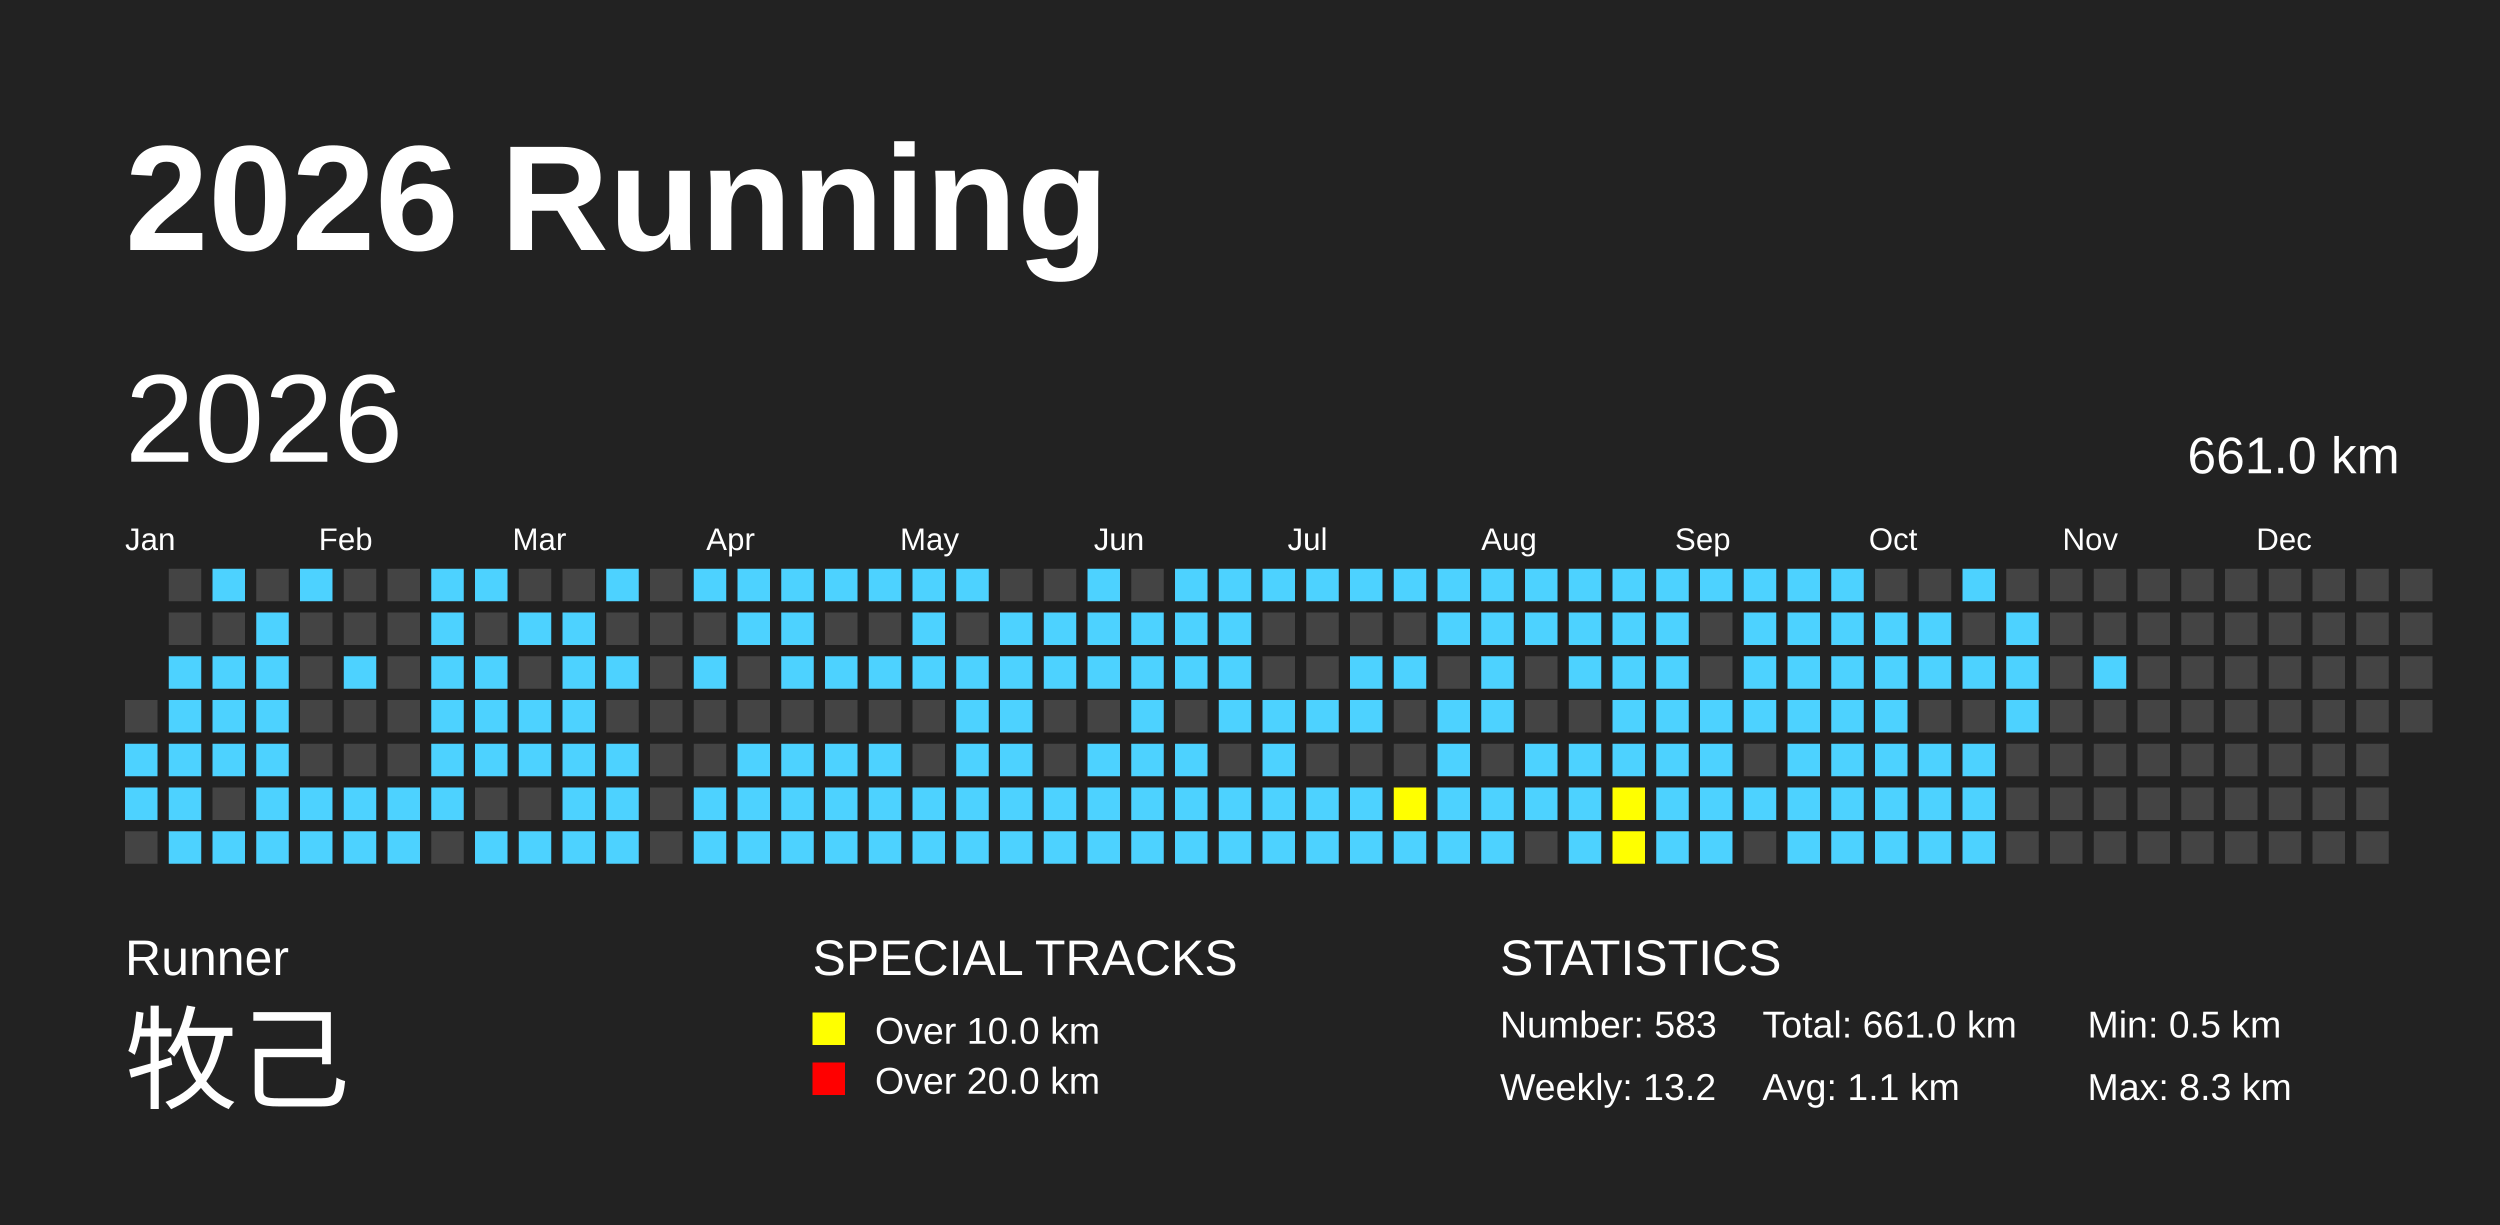
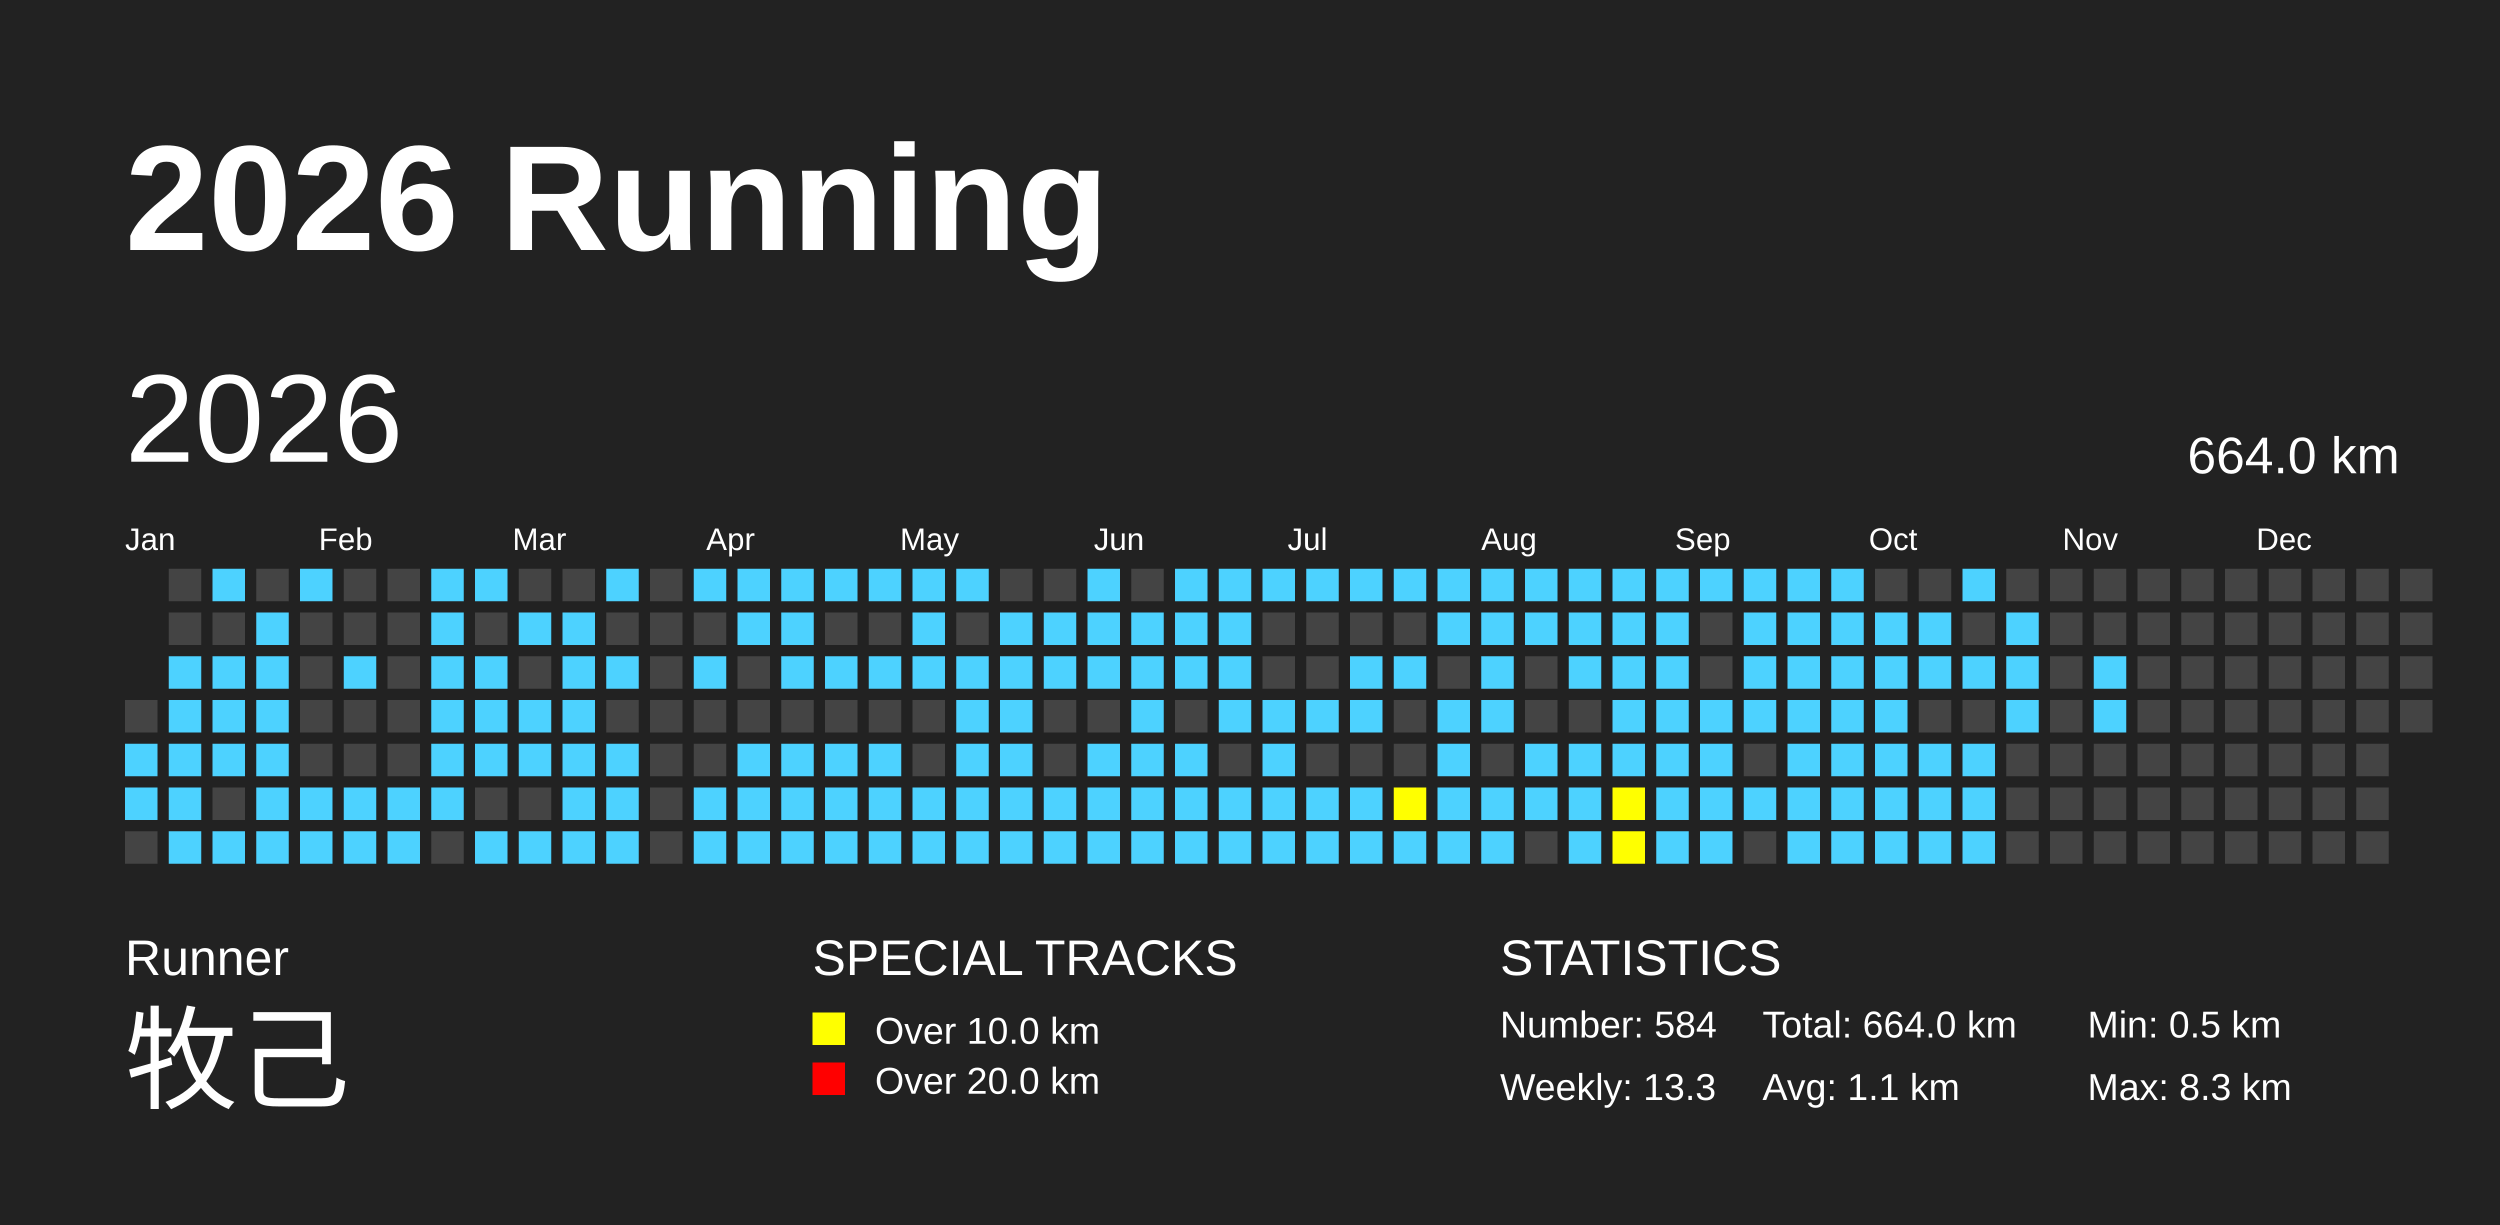
<svg xmlns="http://www.w3.org/2000/svg" baseProfile="full" height="98mm" version="1.1" viewBox="0,0,200,98" width="200mm">
  <defs>
    <pattern height="2" id="indoor-stripe" patternUnits="userSpaceOnUse" width="2">
      <line stroke="white" stroke-opacity="0.45" stroke-width="0.5" x1="0" x2="2" y1="2" y2="0" />
    </pattern>
  </defs>
  <rect fill="#222222" height="98" width="200" x="0" y="0" />
  <text fill="#FFFFFF" style="font-size:12px; font-family:Arial; font-weight:bold;" x="10" y="20">2026 Running</text>
  <text fill="#FFFFFF" style="font-size:4px; font-family:Arial" x="10" y="78">Runner</text>
  <text fill="#FFFFFF" style="font-size:9px; font-family:Arial" x="10" y="88">牧己</text>
  <text fill="#FFFFFF" style="font-size:4px; font-family:Arial" x="65" y="78">SPECIAL TRACKS</text>
  <rect fill="yellow" height="2.6" width="2.6" x="65" y="81" />
  <text fill="#FFFFFF" style="font-size:3px; font-family:Arial" x="70" y="83.5">Over 10.0 km</text>
  <rect fill="red" height="2.6" width="2.6" x="65" y="85" />
  <text fill="#FFFFFF" style="font-size:3px; font-family:Arial" x="70" y="87.5">Over 20.0 km</text>
  <text fill="#FFFFFF" style="font-size:4px; font-family:Arial" x="120" y="78">STATISTICS</text>
-   <text fill="#FFFFFF" style="font-size:3px; font-family:Arial" x="120" y="83">Number: 583</text>
-   <text fill="#FFFFFF" style="font-size:3px; font-family:Arial" x="120" y="88">Weekly: 13.2</text>
-   <text fill="#FFFFFF" style="font-size:3px; font-family:Arial" x="141" y="83">Total: 661.0 km</text>
+   <text fill="#FFFFFF" style="font-size:3px; font-family:Arial" x="120" y="83">Number: 584</text>
+   <text fill="#FFFFFF" style="font-size:3px; font-family:Arial" x="120" y="88">Weekly: 13.3</text>
+   <text fill="#FFFFFF" style="font-size:3px; font-family:Arial" x="141" y="83">Total: 664.0 km</text>
  <text fill="#FFFFFF" style="font-size:3px; font-family:Arial" x="141" y="88">Avg: 1.1 km</text>
  <text fill="#FFFFFF" style="font-size:3px; font-family:Arial" x="167" y="83">Min: 0.5 km</text>
  <text fill="#FFFFFF" style="font-size:3px; font-family:Arial" x="167" y="88">Max: 8.3 km</text>
  <text dominant-baseline="hanging" fill="#FFFFFF" style="font-size:10.0px; font-family:Arial;" x="10" y="30">2026</text>
-   <text dominant-baseline="hanging" fill="#FFFFFF" style="font-size:4.125px; font-family:Arial;" x="175" y="35">661.0 km</text>
+   <text dominant-baseline="hanging" fill="#FFFFFF" style="font-size:4.125px; font-family:Arial;" x="175" y="35">664.0 km</text>
  <text fill="#FFFFFF" style="font-size:2.5px; font-family:Arial" x="10.0" y="44">Jan</text>
  <text fill="#FFFFFF" style="font-size:2.5px; font-family:Arial" x="25.5" y="44">Feb</text>
  <text fill="#FFFFFF" style="font-size:2.5px; font-family:Arial" x="41.0" y="44">Mar</text>
  <text fill="#FFFFFF" style="font-size:2.5px; font-family:Arial" x="56.5" y="44">Apr</text>
  <text fill="#FFFFFF" style="font-size:2.5px; font-family:Arial" x="72.0" y="44">May</text>
  <text fill="#FFFFFF" style="font-size:2.5px; font-family:Arial" x="87.5" y="44">Jun</text>
  <text fill="#FFFFFF" style="font-size:2.5px; font-family:Arial" x="103.0" y="44">Jul</text>
  <text fill="#FFFFFF" style="font-size:2.5px; font-family:Arial" x="118.5" y="44">Aug</text>
  <text fill="#FFFFFF" style="font-size:2.5px; font-family:Arial" x="134.0" y="44">Sep</text>
  <text fill="#FFFFFF" style="font-size:2.5px; font-family:Arial" x="149.5" y="44">Oct</text>
  <text fill="#FFFFFF" style="font-size:2.5px; font-family:Arial" x="165.0" y="44">Nov</text>
  <text fill="#FFFFFF" style="font-size:2.5px; font-family:Arial" x="180.5" y="44">Dec</text>
  <rect fill="#444444" height="2.6" width="2.6" x="10.0" y="56.0" />
  <rect fill="#4DD2FF" height="2.6" width="2.6" x="10.0" y="59.5" />
  <rect fill="#4DD2FF" height="2.6" width="2.6" x="10.0" y="63.0" />
  <rect fill="#444444" height="2.6" width="2.6" x="10.0" y="66.5" />
  <rect fill="#444444" height="2.6" width="2.6" x="13.5" y="45.5" />
  <rect fill="#444444" height="2.6" width="2.6" x="13.5" y="49.0" />
  <rect fill="#4DD2FF" height="2.6" width="2.6" x="13.5" y="52.5" />
  <rect fill="#4DD2FF" height="2.6" width="2.6" x="13.5" y="56.0" />
  <rect fill="#4DD2FF" height="2.6" width="2.6" x="13.5" y="59.5" />
  <rect fill="#4DD2FF" height="2.6" width="2.6" x="13.5" y="63.0" />
  <rect fill="#4DD2FF" height="2.6" width="2.6" x="13.5" y="66.5" />
  <rect fill="#4DD2FF" height="2.6" width="2.6" x="17.0" y="45.5" />
  <rect fill="#444444" height="2.6" width="2.6" x="17.0" y="49.0" />
  <rect fill="#4DD2FF" height="2.6" width="2.6" x="17.0" y="52.5" />
  <rect fill="#4DD2FF" height="2.6" width="2.6" x="17.0" y="56.0" />
  <rect fill="#4DD2FF" height="2.6" width="2.6" x="17.0" y="59.5" />
  <rect fill="#444444" height="2.6" width="2.6" x="17.0" y="63.0" />
  <rect fill="#4DD2FF" height="2.6" width="2.6" x="17.0" y="66.5" />
  <rect fill="#444444" height="2.6" width="2.6" x="20.5" y="45.5" />
  <rect fill="#4DD2FF" height="2.6" width="2.6" x="20.5" y="49.0" />
  <rect fill="#4DD2FF" height="2.6" width="2.6" x="20.5" y="52.5" />
  <rect fill="#4DD2FF" height="2.6" width="2.6" x="20.5" y="56.0" />
  <rect fill="#4DD2FF" height="2.6" width="2.6" x="20.5" y="59.5" />
  <rect fill="#4DD2FF" height="2.6" width="2.6" x="20.5" y="63.0" />
  <rect fill="#4DD2FF" height="2.6" width="2.6" x="20.5" y="66.5" />
  <rect fill="#4DD2FF" height="2.6" width="2.6" x="24.0" y="45.5" />
  <rect fill="#444444" height="2.6" width="2.6" x="24.0" y="49.0" />
  <rect fill="#444444" height="2.6" width="2.6" x="24.0" y="52.5" />
  <rect fill="#444444" height="2.6" width="2.6" x="24.0" y="56.0" />
  <rect fill="#444444" height="2.6" width="2.6" x="24.0" y="59.5" />
  <rect fill="#4DD2FF" height="2.6" width="2.6" x="24.0" y="63.0" />
  <rect fill="#4DD2FF" height="2.6" width="2.6" x="24.0" y="66.5" />
  <rect fill="#444444" height="2.6" width="2.6" x="27.5" y="45.5" />
  <rect fill="#444444" height="2.6" width="2.6" x="27.5" y="49.0" />
  <rect fill="#4DD2FF" height="2.6" width="2.6" x="27.5" y="52.5" />
  <rect fill="#444444" height="2.6" width="2.6" x="27.5" y="56.0" />
  <rect fill="#444444" height="2.6" width="2.6" x="27.5" y="59.5" />
  <rect fill="#4DD2FF" height="2.6" width="2.6" x="27.5" y="63.0" />
  <rect fill="#4DD2FF" height="2.6" width="2.6" x="27.5" y="66.5" />
  <rect fill="#444444" height="2.6" width="2.6" x="31.0" y="45.5" />
  <rect fill="#444444" height="2.6" width="2.6" x="31.0" y="49.0" />
  <rect fill="#444444" height="2.6" width="2.6" x="31.0" y="52.5" />
  <rect fill="#444444" height="2.6" width="2.6" x="31.0" y="56.0" />
  <rect fill="#444444" height="2.6" width="2.6" x="31.0" y="59.5" />
  <rect fill="#4DD2FF" height="2.6" width="2.6" x="31.0" y="63.0" />
  <rect fill="#4DD2FF" height="2.6" width="2.6" x="31.0" y="66.5" />
  <rect fill="#4DD2FF" height="2.6" width="2.6" x="34.5" y="45.5" />
  <rect fill="#4DD2FF" height="2.6" width="2.6" x="34.5" y="49.0" />
  <rect fill="#4DD2FF" height="2.6" width="2.6" x="34.5" y="52.5" />
  <rect fill="#4DD2FF" height="2.6" width="2.6" x="34.5" y="56.0" />
  <rect fill="#4DD2FF" height="2.6" width="2.6" x="34.5" y="59.5" />
  <rect fill="#4DD2FF" height="2.6" width="2.6" x="34.5" y="63.0" />
  <rect fill="#444444" height="2.6" width="2.6" x="34.5" y="66.5" />
  <rect fill="#4DD2FF" height="2.6" width="2.6" x="38.0" y="45.5" />
  <rect fill="#444444" height="2.6" width="2.6" x="38.0" y="49.0" />
  <rect fill="#4DD2FF" height="2.6" width="2.6" x="38.0" y="52.5" />
  <rect fill="#4DD2FF" height="2.6" width="2.6" x="38.0" y="56.0" />
  <rect fill="#4DD2FF" height="2.6" width="2.6" x="38.0" y="59.5" />
  <rect fill="#444444" height="2.6" width="2.6" x="38.0" y="63.0" />
  <rect fill="#4DD2FF" height="2.6" width="2.6" x="38.0" y="66.5" />
  <rect fill="#444444" height="2.6" width="2.6" x="41.5" y="45.5" />
  <rect fill="#4DD2FF" height="2.6" width="2.6" x="41.5" y="49.0" />
  <rect fill="#444444" height="2.6" width="2.6" x="41.5" y="52.5" />
  <rect fill="#4DD2FF" height="2.6" width="2.6" x="41.5" y="56.0" />
  <rect fill="#4DD2FF" height="2.6" width="2.6" x="41.5" y="59.5" />
  <rect fill="#444444" height="2.6" width="2.6" x="41.5" y="63.0" />
  <rect fill="#4DD2FF" height="2.6" width="2.6" x="41.5" y="66.5" />
  <rect fill="#444444" height="2.6" width="2.6" x="45.0" y="45.5" />
  <rect fill="#4DD2FF" height="2.6" width="2.6" x="45.0" y="49.0" />
  <rect fill="#4DD2FF" height="2.6" width="2.6" x="45.0" y="52.5" />
  <rect fill="#4DD2FF" height="2.6" width="2.6" x="45.0" y="56.0" />
  <rect fill="#4DD2FF" height="2.6" width="2.6" x="45.0" y="59.5" />
  <rect fill="#4DD2FF" height="2.6" width="2.6" x="45.0" y="63.0" />
  <rect fill="#4DD2FF" height="2.6" width="2.6" x="45.0" y="66.5" />
  <rect fill="#4DD2FF" height="2.6" width="2.6" x="48.5" y="45.5" />
  <rect fill="#444444" height="2.6" width="2.6" x="48.5" y="49.0" />
  <rect fill="#4DD2FF" height="2.6" width="2.6" x="48.5" y="52.5" />
  <rect fill="#444444" height="2.6" width="2.6" x="48.5" y="56.0" />
  <rect fill="#4DD2FF" height="2.6" width="2.6" x="48.5" y="59.5" />
  <rect fill="#4DD2FF" height="2.6" width="2.6" x="48.5" y="63.0" />
  <rect fill="#4DD2FF" height="2.6" width="2.6" x="48.5" y="66.5" />
  <rect fill="#444444" height="2.6" width="2.6" x="52.0" y="45.5" />
  <rect fill="#444444" height="2.6" width="2.6" x="52.0" y="49.0" />
  <rect fill="#444444" height="2.6" width="2.6" x="52.0" y="52.5" />
  <rect fill="#444444" height="2.6" width="2.6" x="52.0" y="56.0" />
  <rect fill="#444444" height="2.6" width="2.6" x="52.0" y="59.5" />
  <rect fill="#444444" height="2.6" width="2.6" x="52.0" y="63.0" />
  <rect fill="#444444" height="2.6" width="2.6" x="52.0" y="66.5" />
  <rect fill="#4DD2FF" height="2.6" width="2.6" x="55.5" y="45.5" />
  <rect fill="#444444" height="2.6" width="2.6" x="55.5" y="49.0" />
  <rect fill="#4DD2FF" height="2.6" width="2.6" x="55.5" y="52.5" />
  <rect fill="#444444" height="2.6" width="2.6" x="55.5" y="56.0" />
  <rect fill="#444444" height="2.6" width="2.6" x="55.5" y="59.5" />
  <rect fill="#4DD2FF" height="2.6" width="2.6" x="55.5" y="63.0" />
  <rect fill="#4DD2FF" height="2.6" width="2.6" x="55.5" y="66.5" />
  <rect fill="#4DD2FF" height="2.6" width="2.6" x="59.0" y="45.5" />
  <rect fill="#4DD2FF" height="2.6" width="2.6" x="59.0" y="49.0" />
  <rect fill="#444444" height="2.6" width="2.6" x="59.0" y="52.5" />
  <rect fill="#444444" height="2.6" width="2.6" x="59.0" y="56.0" />
  <rect fill="#4DD2FF" height="2.6" width="2.6" x="59.0" y="59.5" />
  <rect fill="#4DD2FF" height="2.6" width="2.6" x="59.0" y="63.0" />
  <rect fill="#4DD2FF" height="2.6" width="2.6" x="59.0" y="66.5" />
  <rect fill="#4DD2FF" height="2.6" width="2.6" x="62.5" y="45.5" />
  <rect fill="#4DD2FF" height="2.6" width="2.6" x="62.5" y="49.0" />
  <rect fill="#4DD2FF" height="2.6" width="2.6" x="62.5" y="52.5" />
  <rect fill="#444444" height="2.6" width="2.6" x="62.5" y="56.0" />
  <rect fill="#4DD2FF" height="2.6" width="2.6" x="62.5" y="59.5" />
  <rect fill="#4DD2FF" height="2.6" width="2.6" x="62.5" y="63.0" />
  <rect fill="#4DD2FF" height="2.6" width="2.6" x="62.5" y="66.5" />
  <rect fill="#4DD2FF" height="2.6" width="2.6" x="66.0" y="45.5" />
  <rect fill="#444444" height="2.6" width="2.6" x="66.0" y="49.0" />
  <rect fill="#4DD2FF" height="2.6" width="2.6" x="66.0" y="52.5" />
  <rect fill="#444444" height="2.6" width="2.6" x="66.0" y="56.0" />
  <rect fill="#4DD2FF" height="2.6" width="2.6" x="66.0" y="59.5" />
  <rect fill="#4DD2FF" height="2.6" width="2.6" x="66.0" y="63.0" />
  <rect fill="#4DD2FF" height="2.6" width="2.6" x="66.0" y="66.5" />
  <rect fill="#4DD2FF" height="2.6" width="2.6" x="69.5" y="45.5" />
  <rect fill="#444444" height="2.6" width="2.6" x="69.5" y="49.0" />
  <rect fill="#4DD2FF" height="2.6" width="2.6" x="69.5" y="52.5" />
  <rect fill="#444444" height="2.6" width="2.6" x="69.5" y="56.0" />
  <rect fill="#4DD2FF" height="2.6" width="2.6" x="69.5" y="59.5" />
  <rect fill="#4DD2FF" height="2.6" width="2.6" x="69.5" y="63.0" />
  <rect fill="#4DD2FF" height="2.6" width="2.6" x="69.5" y="66.5" />
  <rect fill="#4DD2FF" height="2.6" width="2.6" x="73.0" y="45.5" />
  <rect fill="#4DD2FF" height="2.6" width="2.6" x="73.0" y="49.0" />
  <rect fill="#4DD2FF" height="2.6" width="2.6" x="73.0" y="52.5" />
  <rect fill="#444444" height="2.6" width="2.6" x="73.0" y="56.0" />
  <rect fill="#444444" height="2.6" width="2.6" x="73.0" y="59.5" />
  <rect fill="#4DD2FF" height="2.6" width="2.6" x="73.0" y="63.0" />
  <rect fill="#4DD2FF" height="2.6" width="2.6" x="73.0" y="66.5" />
  <rect fill="#4DD2FF" height="2.6" width="2.6" x="76.5" y="45.5" />
  <rect fill="#444444" height="2.6" width="2.6" x="76.5" y="49.0" />
  <rect fill="#4DD2FF" height="2.6" width="2.6" x="76.5" y="52.5" />
  <rect fill="#4DD2FF" height="2.6" width="2.6" x="76.5" y="56.0" />
  <rect fill="#4DD2FF" height="2.6" width="2.6" x="76.5" y="59.5" />
  <rect fill="#4DD2FF" height="2.6" width="2.6" x="76.5" y="63.0" />
  <rect fill="#4DD2FF" height="2.6" width="2.6" x="76.5" y="66.5" />
  <rect fill="#444444" height="2.6" width="2.6" x="80.0" y="45.5" />
  <rect fill="#4DD2FF" height="2.6" width="2.6" x="80.0" y="49.0" />
  <rect fill="#4DD2FF" height="2.6" width="2.6" x="80.0" y="52.5" />
  <rect fill="#4DD2FF" height="2.6" width="2.6" x="80.0" y="56.0" />
  <rect fill="#4DD2FF" height="2.6" width="2.6" x="80.0" y="59.5" />
  <rect fill="#4DD2FF" height="2.6" width="2.6" x="80.0" y="63.0" />
  <rect fill="#4DD2FF" height="2.6" width="2.6" x="80.0" y="66.5" />
  <rect fill="#444444" height="2.6" width="2.6" x="83.5" y="45.5" />
  <rect fill="#4DD2FF" height="2.6" width="2.6" x="83.5" y="49.0" />
  <rect fill="#4DD2FF" height="2.6" width="2.6" x="83.5" y="52.5" />
  <rect fill="#444444" height="2.6" width="2.6" x="83.5" y="56.0" />
  <rect fill="#444444" height="2.6" width="2.6" x="83.5" y="59.5" />
  <rect fill="#4DD2FF" height="2.6" width="2.6" x="83.5" y="63.0" />
  <rect fill="#4DD2FF" height="2.6" width="2.6" x="83.5" y="66.5" />
  <rect fill="#4DD2FF" height="2.6" width="2.6" x="87.0" y="45.5" />
  <rect fill="#4DD2FF" height="2.6" width="2.6" x="87.0" y="49.0" />
  <rect fill="#4DD2FF" height="2.6" width="2.6" x="87.0" y="52.5" />
  <rect fill="#444444" height="2.6" width="2.6" x="87.0" y="56.0" />
  <rect fill="#4DD2FF" height="2.6" width="2.6" x="87.0" y="59.5" />
  <rect fill="#4DD2FF" height="2.6" width="2.6" x="87.0" y="63.0" />
  <rect fill="#4DD2FF" height="2.6" width="2.6" x="87.0" y="66.5" />
  <rect fill="#444444" height="2.6" width="2.6" x="90.5" y="45.5" />
  <rect fill="#4DD2FF" height="2.6" width="2.6" x="90.5" y="49.0" />
  <rect fill="#4DD2FF" height="2.6" width="2.6" x="90.5" y="52.5" />
  <rect fill="#4DD2FF" height="2.6" width="2.6" x="90.5" y="56.0" />
  <rect fill="#4DD2FF" height="2.6" width="2.6" x="90.5" y="59.5" />
  <rect fill="#4DD2FF" height="2.6" width="2.6" x="90.5" y="63.0" />
  <rect fill="#4DD2FF" height="2.6" width="2.6" x="90.5" y="66.5" />
  <rect fill="#4DD2FF" height="2.6" width="2.6" x="94.0" y="45.5" />
  <rect fill="#4DD2FF" height="2.6" width="2.6" x="94.0" y="49.0" />
  <rect fill="#4DD2FF" height="2.6" width="2.6" x="94.0" y="52.5" />
  <rect fill="#444444" height="2.6" width="2.6" x="94.0" y="56.0" />
  <rect fill="#4DD2FF" height="2.6" width="2.6" x="94.0" y="59.5" />
  <rect fill="#4DD2FF" height="2.6" width="2.6" x="94.0" y="63.0" />
  <rect fill="#4DD2FF" height="2.6" width="2.6" x="94.0" y="66.5" />
  <rect fill="#4DD2FF" height="2.6" width="2.6" x="97.5" y="45.5" />
  <rect fill="#4DD2FF" height="2.6" width="2.6" x="97.5" y="49.0" />
  <rect fill="#4DD2FF" height="2.6" width="2.6" x="97.5" y="52.5" />
  <rect fill="#4DD2FF" height="2.6" width="2.6" x="97.5" y="56.0" />
  <rect fill="#444444" height="2.6" width="2.6" x="97.5" y="59.5" />
  <rect fill="#4DD2FF" height="2.6" width="2.6" x="97.5" y="63.0" />
  <rect fill="#4DD2FF" height="2.6" width="2.6" x="97.5" y="66.5" />
  <rect fill="#4DD2FF" height="2.6" width="2.6" x="101.0" y="45.5" />
  <rect fill="#444444" height="2.6" width="2.6" x="101.0" y="49.0" />
  <rect fill="#444444" height="2.6" width="2.6" x="101.0" y="52.5" />
  <rect fill="#4DD2FF" height="2.6" width="2.6" x="101.0" y="56.0" />
  <rect fill="#4DD2FF" height="2.6" width="2.6" x="101.0" y="59.5" />
  <rect fill="#4DD2FF" height="2.6" width="2.6" x="101.0" y="63.0" />
  <rect fill="#4DD2FF" height="2.6" width="2.6" x="101.0" y="66.5" />
  <rect fill="#4DD2FF" height="2.6" width="2.6" x="104.5" y="45.5" />
  <rect fill="#444444" height="2.6" width="2.6" x="104.5" y="49.0" />
  <rect fill="#444444" height="2.6" width="2.6" x="104.5" y="52.5" />
  <rect fill="#4DD2FF" height="2.6" width="2.6" x="104.5" y="56.0" />
  <rect fill="#444444" height="2.6" width="2.6" x="104.5" y="59.5" />
  <rect fill="#4DD2FF" height="2.6" width="2.6" x="104.5" y="63.0" />
  <rect fill="#4DD2FF" height="2.6" width="2.6" x="104.5" y="66.5" />
  <rect fill="#4DD2FF" height="2.6" width="2.6" x="108.0" y="45.5" />
  <rect fill="#444444" height="2.6" width="2.6" x="108.0" y="49.0" />
  <rect fill="#4DD2FF" height="2.6" width="2.6" x="108.0" y="52.5" />
  <rect fill="#4DD2FF" height="2.6" width="2.6" x="108.0" y="56.0" />
  <rect fill="#444444" height="2.6" width="2.6" x="108.0" y="59.5" />
  <rect fill="#4DD2FF" height="2.6" width="2.6" x="108.0" y="63.0" />
  <rect fill="#4DD2FF" height="2.6" width="2.6" x="108.0" y="66.5" />
  <rect fill="#4DD2FF" height="2.6" width="2.6" x="111.5" y="45.5" />
  <rect fill="#444444" height="2.6" width="2.6" x="111.5" y="49.0" />
  <rect fill="#4DD2FF" height="2.6" width="2.6" x="111.5" y="52.5" />
  <rect fill="#444444" height="2.6" width="2.6" x="111.5" y="56.0" />
  <rect fill="#444444" height="2.6" width="2.6" x="111.5" y="59.5" />
  <rect fill="yellow" height="2.6" width="2.6" x="111.5" y="63.0" />
  <rect fill="#4DD2FF" height="2.6" width="2.6" x="111.5" y="66.5" />
  <rect fill="#4DD2FF" height="2.6" width="2.6" x="115.0" y="45.5" />
  <rect fill="#4DD2FF" height="2.6" width="2.6" x="115.0" y="49.0" />
  <rect fill="#444444" height="2.6" width="2.6" x="115.0" y="52.5" />
  <rect fill="#4DD2FF" height="2.6" width="2.6" x="115.0" y="56.0" />
  <rect fill="#4DD2FF" height="2.6" width="2.6" x="115.0" y="59.5" />
  <rect fill="#4DD2FF" height="2.6" width="2.6" x="115.0" y="63.0" />
  <rect fill="#4DD2FF" height="2.6" width="2.6" x="115.0" y="66.5" />
  <rect fill="#4DD2FF" height="2.6" width="2.6" x="118.5" y="45.5" />
  <rect fill="#4DD2FF" height="2.6" width="2.6" x="118.5" y="49.0" />
  <rect fill="#4DD2FF" height="2.6" width="2.6" x="118.5" y="52.5" />
  <rect fill="#4DD2FF" height="2.6" width="2.6" x="118.5" y="56.0" />
  <rect fill="#444444" height="2.6" width="2.6" x="118.5" y="59.5" />
  <rect fill="#4DD2FF" height="2.6" width="2.6" x="118.5" y="63.0" />
  <rect fill="#4DD2FF" height="2.6" width="2.6" x="118.5" y="66.5" />
  <rect fill="#4DD2FF" height="2.6" width="2.6" x="122.0" y="45.5" />
  <rect fill="#4DD2FF" height="2.6" width="2.6" x="122.0" y="49.0" />
  <rect fill="#444444" height="2.6" width="2.6" x="122.0" y="52.5" />
  <rect fill="#444444" height="2.6" width="2.6" x="122.0" y="56.0" />
  <rect fill="#4DD2FF" height="2.6" width="2.6" x="122.0" y="59.5" />
  <rect fill="#4DD2FF" height="2.6" width="2.6" x="122.0" y="63.0" />
  <rect fill="#444444" height="2.6" width="2.6" x="122.0" y="66.5" />
  <rect fill="#4DD2FF" height="2.6" width="2.6" x="125.5" y="45.5" />
  <rect fill="#4DD2FF" height="2.6" width="2.6" x="125.5" y="49.0" />
  <rect fill="#4DD2FF" height="2.6" width="2.6" x="125.5" y="52.5" />
  <rect fill="#444444" height="2.6" width="2.6" x="125.5" y="56.0" />
  <rect fill="#4DD2FF" height="2.6" width="2.6" x="125.5" y="59.5" />
  <rect fill="#4DD2FF" height="2.6" width="2.6" x="125.5" y="63.0" />
  <rect fill="#4DD2FF" height="2.6" width="2.6" x="125.5" y="66.5" />
  <rect fill="#4DD2FF" height="2.6" width="2.6" x="129.0" y="45.5" />
  <rect fill="#4DD2FF" height="2.6" width="2.6" x="129.0" y="49.0" />
  <rect fill="#4DD2FF" height="2.6" width="2.6" x="129.0" y="52.5" />
  <rect fill="#4DD2FF" height="2.6" width="2.6" x="129.0" y="56.0" />
  <rect fill="#4DD2FF" height="2.6" width="2.6" x="129.0" y="59.5" />
  <rect fill="yellow" height="2.6" width="2.6" x="129.0" y="63.0" />
  <rect fill="yellow" height="2.6" width="2.6" x="129.0" y="66.5" />
  <rect fill="#4DD2FF" height="2.6" width="2.6" x="132.5" y="45.5" />
  <rect fill="#4DD2FF" height="2.6" width="2.6" x="132.5" y="49.0" />
  <rect fill="#4DD2FF" height="2.6" width="2.6" x="132.5" y="52.5" />
  <rect fill="#4DD2FF" height="2.6" width="2.6" x="132.5" y="56.0" />
  <rect fill="#4DD2FF" height="2.6" width="2.6" x="132.5" y="59.5" />
  <rect fill="#4DD2FF" height="2.6" width="2.6" x="132.5" y="63.0" />
  <rect fill="#4DD2FF" height="2.6" width="2.6" x="132.5" y="66.5" />
  <rect fill="#4DD2FF" height="2.6" width="2.6" x="136.0" y="45.5" />
  <rect fill="#444444" height="2.6" width="2.6" x="136.0" y="49.0" />
  <rect fill="#444444" height="2.6" width="2.6" x="136.0" y="52.5" />
  <rect fill="#4DD2FF" height="2.6" width="2.6" x="136.0" y="56.0" />
  <rect fill="#4DD2FF" height="2.6" width="2.6" x="136.0" y="59.5" />
  <rect fill="#4DD2FF" height="2.6" width="2.6" x="136.0" y="63.0" />
  <rect fill="#4DD2FF" height="2.6" width="2.6" x="136.0" y="66.5" />
  <rect fill="#4DD2FF" height="2.6" width="2.6" x="139.5" y="45.5" />
  <rect fill="#4DD2FF" height="2.6" width="2.6" x="139.5" y="49.0" />
  <rect fill="#4DD2FF" height="2.6" width="2.6" x="139.5" y="52.5" />
  <rect fill="#4DD2FF" height="2.6" width="2.6" x="139.5" y="56.0" />
  <rect fill="#444444" height="2.6" width="2.6" x="139.5" y="59.5" />
  <rect fill="#4DD2FF" height="2.6" width="2.6" x="139.5" y="63.0" />
  <rect fill="#444444" height="2.6" width="2.6" x="139.5" y="66.5" />
  <rect fill="#4DD2FF" height="2.6" width="2.6" x="143.0" y="45.5" />
  <rect fill="#4DD2FF" height="2.6" width="2.6" x="143.0" y="49.0" />
  <rect fill="#4DD2FF" height="2.6" width="2.6" x="143.0" y="52.5" />
  <rect fill="#4DD2FF" height="2.6" width="2.6" x="143.0" y="56.0" />
  <rect fill="#4DD2FF" height="2.6" width="2.6" x="143.0" y="59.5" />
  <rect fill="#4DD2FF" height="2.6" width="2.6" x="143.0" y="63.0" />
  <rect fill="#4DD2FF" height="2.6" width="2.6" x="143.0" y="66.5" />
  <rect fill="#4DD2FF" height="2.6" width="2.6" x="146.5" y="45.5" />
  <rect fill="#4DD2FF" height="2.6" width="2.6" x="146.5" y="49.0" />
  <rect fill="#4DD2FF" height="2.6" width="2.6" x="146.5" y="52.5" />
  <rect fill="#4DD2FF" height="2.6" width="2.6" x="146.5" y="56.0" />
  <rect fill="#4DD2FF" height="2.6" width="2.6" x="146.5" y="59.5" />
  <rect fill="#4DD2FF" height="2.6" width="2.6" x="146.5" y="63.0" />
  <rect fill="#4DD2FF" height="2.6" width="2.6" x="146.5" y="66.5" />
  <rect fill="#444444" height="2.6" width="2.6" x="150.0" y="45.5" />
  <rect fill="#4DD2FF" height="2.6" width="2.6" x="150.0" y="49.0" />
  <rect fill="#4DD2FF" height="2.6" width="2.6" x="150.0" y="52.5" />
  <rect fill="#4DD2FF" height="2.6" width="2.6" x="150.0" y="56.0" />
  <rect fill="#4DD2FF" height="2.6" width="2.6" x="150.0" y="59.5" />
  <rect fill="#4DD2FF" height="2.6" width="2.6" x="150.0" y="63.0" />
  <rect fill="#4DD2FF" height="2.6" width="2.6" x="150.0" y="66.5" />
  <rect fill="#444444" height="2.6" width="2.6" x="153.5" y="45.5" />
  <rect fill="#4DD2FF" height="2.6" width="2.6" x="153.5" y="49.0" />
  <rect fill="#4DD2FF" height="2.6" width="2.6" x="153.5" y="52.5" />
  <rect fill="#444444" height="2.6" width="2.6" x="153.5" y="56.0" />
  <rect fill="#4DD2FF" height="2.6" width="2.6" x="153.5" y="59.5" />
  <rect fill="#4DD2FF" height="2.6" width="2.6" x="153.5" y="63.0" />
  <rect fill="#4DD2FF" height="2.6" width="2.6" x="153.5" y="66.5" />
  <rect fill="#4DD2FF" height="2.6" width="2.6" x="157.0" y="45.5" />
  <rect fill="#444444" height="2.6" width="2.6" x="157.0" y="49.0" />
  <rect fill="#4DD2FF" height="2.6" width="2.6" x="157.0" y="52.5" />
  <rect fill="#444444" height="2.6" width="2.6" x="157.0" y="56.0" />
  <rect fill="#4DD2FF" height="2.6" width="2.6" x="157.0" y="59.5" />
  <rect fill="#4DD2FF" height="2.6" width="2.6" x="157.0" y="63.0" />
  <rect fill="#4DD2FF" height="2.6" width="2.6" x="157.0" y="66.5" />
  <rect fill="#444444" height="2.6" width="2.6" x="160.5" y="45.5" />
  <rect fill="#4DD2FF" height="2.6" width="2.6" x="160.5" y="49.0" />
  <rect fill="#4DD2FF" height="2.6" width="2.6" x="160.5" y="52.5" />
  <rect fill="#4DD2FF" height="2.6" width="2.6" x="160.5" y="56.0" />
  <rect fill="#444444" height="2.6" width="2.6" x="160.5" y="59.5" />
  <rect fill="#444444" height="2.6" width="2.6" x="160.5" y="63.0" />
  <rect fill="#444444" height="2.6" width="2.6" x="160.5" y="66.5" />
  <rect fill="#444444" height="2.6" width="2.6" x="164.0" y="45.5" />
  <rect fill="#444444" height="2.6" width="2.6" x="164.0" y="49.0" />
  <rect fill="#444444" height="2.6" width="2.6" x="164.0" y="52.5" />
  <rect fill="#444444" height="2.6" width="2.6" x="164.0" y="56.0" />
  <rect fill="#444444" height="2.6" width="2.6" x="164.0" y="59.5" />
  <rect fill="#444444" height="2.6" width="2.6" x="164.0" y="63.0" />
  <rect fill="#444444" height="2.6" width="2.6" x="164.0" y="66.5" />
  <rect fill="#444444" height="2.6" width="2.6" x="167.5" y="45.5" />
  <rect fill="#444444" height="2.6" width="2.6" x="167.5" y="49.0" />
  <rect fill="#4DD2FF" height="2.6" width="2.6" x="167.5" y="52.5" />
-   <rect fill="#444444" height="2.6" width="2.6" x="167.5" y="56.0" />
+   <rect fill="#4DD2FF" height="2.6" width="2.6" x="167.5" y="56.0" />
  <rect fill="#444444" height="2.6" width="2.6" x="167.5" y="59.5" />
  <rect fill="#444444" height="2.6" width="2.6" x="167.5" y="63.0" />
  <rect fill="#444444" height="2.6" width="2.6" x="167.5" y="66.5" />
  <rect fill="#444444" height="2.6" width="2.6" x="171.0" y="45.5" />
  <rect fill="#444444" height="2.6" width="2.6" x="171.0" y="49.0" />
  <rect fill="#444444" height="2.6" width="2.6" x="171.0" y="52.5" />
  <rect fill="#444444" height="2.6" width="2.6" x="171.0" y="56.0" />
  <rect fill="#444444" height="2.6" width="2.6" x="171.0" y="59.5" />
  <rect fill="#444444" height="2.6" width="2.6" x="171.0" y="63.0" />
  <rect fill="#444444" height="2.6" width="2.6" x="171.0" y="66.5" />
  <rect fill="#444444" height="2.6" width="2.6" x="174.5" y="45.5" />
  <rect fill="#444444" height="2.6" width="2.6" x="174.5" y="49.0" />
  <rect fill="#444444" height="2.6" width="2.6" x="174.5" y="52.5" />
  <rect fill="#444444" height="2.6" width="2.6" x="174.5" y="56.0" />
  <rect fill="#444444" height="2.6" width="2.6" x="174.5" y="59.5" />
  <rect fill="#444444" height="2.6" width="2.6" x="174.5" y="63.0" />
  <rect fill="#444444" height="2.6" width="2.6" x="174.5" y="66.5" />
  <rect fill="#444444" height="2.6" width="2.6" x="178.0" y="45.5" />
  <rect fill="#444444" height="2.6" width="2.6" x="178.0" y="49.0" />
  <rect fill="#444444" height="2.6" width="2.6" x="178.0" y="52.5" />
  <rect fill="#444444" height="2.6" width="2.6" x="178.0" y="56.0" />
  <rect fill="#444444" height="2.6" width="2.6" x="178.0" y="59.5" />
  <rect fill="#444444" height="2.6" width="2.6" x="178.0" y="63.0" />
  <rect fill="#444444" height="2.6" width="2.6" x="178.0" y="66.5" />
  <rect fill="#444444" height="2.6" width="2.6" x="181.5" y="45.5" />
  <rect fill="#444444" height="2.6" width="2.6" x="181.5" y="49.0" />
  <rect fill="#444444" height="2.6" width="2.6" x="181.5" y="52.5" />
  <rect fill="#444444" height="2.6" width="2.6" x="181.5" y="56.0" />
  <rect fill="#444444" height="2.6" width="2.6" x="181.5" y="59.5" />
  <rect fill="#444444" height="2.6" width="2.6" x="181.5" y="63.0" />
  <rect fill="#444444" height="2.6" width="2.6" x="181.5" y="66.5" />
  <rect fill="#444444" height="2.6" width="2.6" x="185.0" y="45.5" />
  <rect fill="#444444" height="2.6" width="2.6" x="185.0" y="49.0" />
  <rect fill="#444444" height="2.6" width="2.6" x="185.0" y="52.5" />
  <rect fill="#444444" height="2.6" width="2.6" x="185.0" y="56.0" />
  <rect fill="#444444" height="2.6" width="2.6" x="185.0" y="59.5" />
  <rect fill="#444444" height="2.6" width="2.6" x="185.0" y="63.0" />
  <rect fill="#444444" height="2.6" width="2.6" x="185.0" y="66.5" />
  <rect fill="#444444" height="2.6" width="2.6" x="188.5" y="45.5" />
  <rect fill="#444444" height="2.6" width="2.6" x="188.5" y="49.0" />
  <rect fill="#444444" height="2.6" width="2.6" x="188.5" y="52.5" />
  <rect fill="#444444" height="2.6" width="2.6" x="188.5" y="56.0" />
  <rect fill="#444444" height="2.6" width="2.6" x="188.5" y="59.5" />
  <rect fill="#444444" height="2.6" width="2.6" x="188.5" y="63.0" />
  <rect fill="#444444" height="2.6" width="2.6" x="188.5" y="66.5" />
  <rect fill="#444444" height="2.6" width="2.6" x="192.0" y="45.5" />
  <rect fill="#444444" height="2.6" width="2.6" x="192.0" y="49.0" />
  <rect fill="#444444" height="2.6" width="2.6" x="192.0" y="52.5" />
  <rect fill="#444444" height="2.6" width="2.6" x="192.0" y="56.0" />
</svg>
